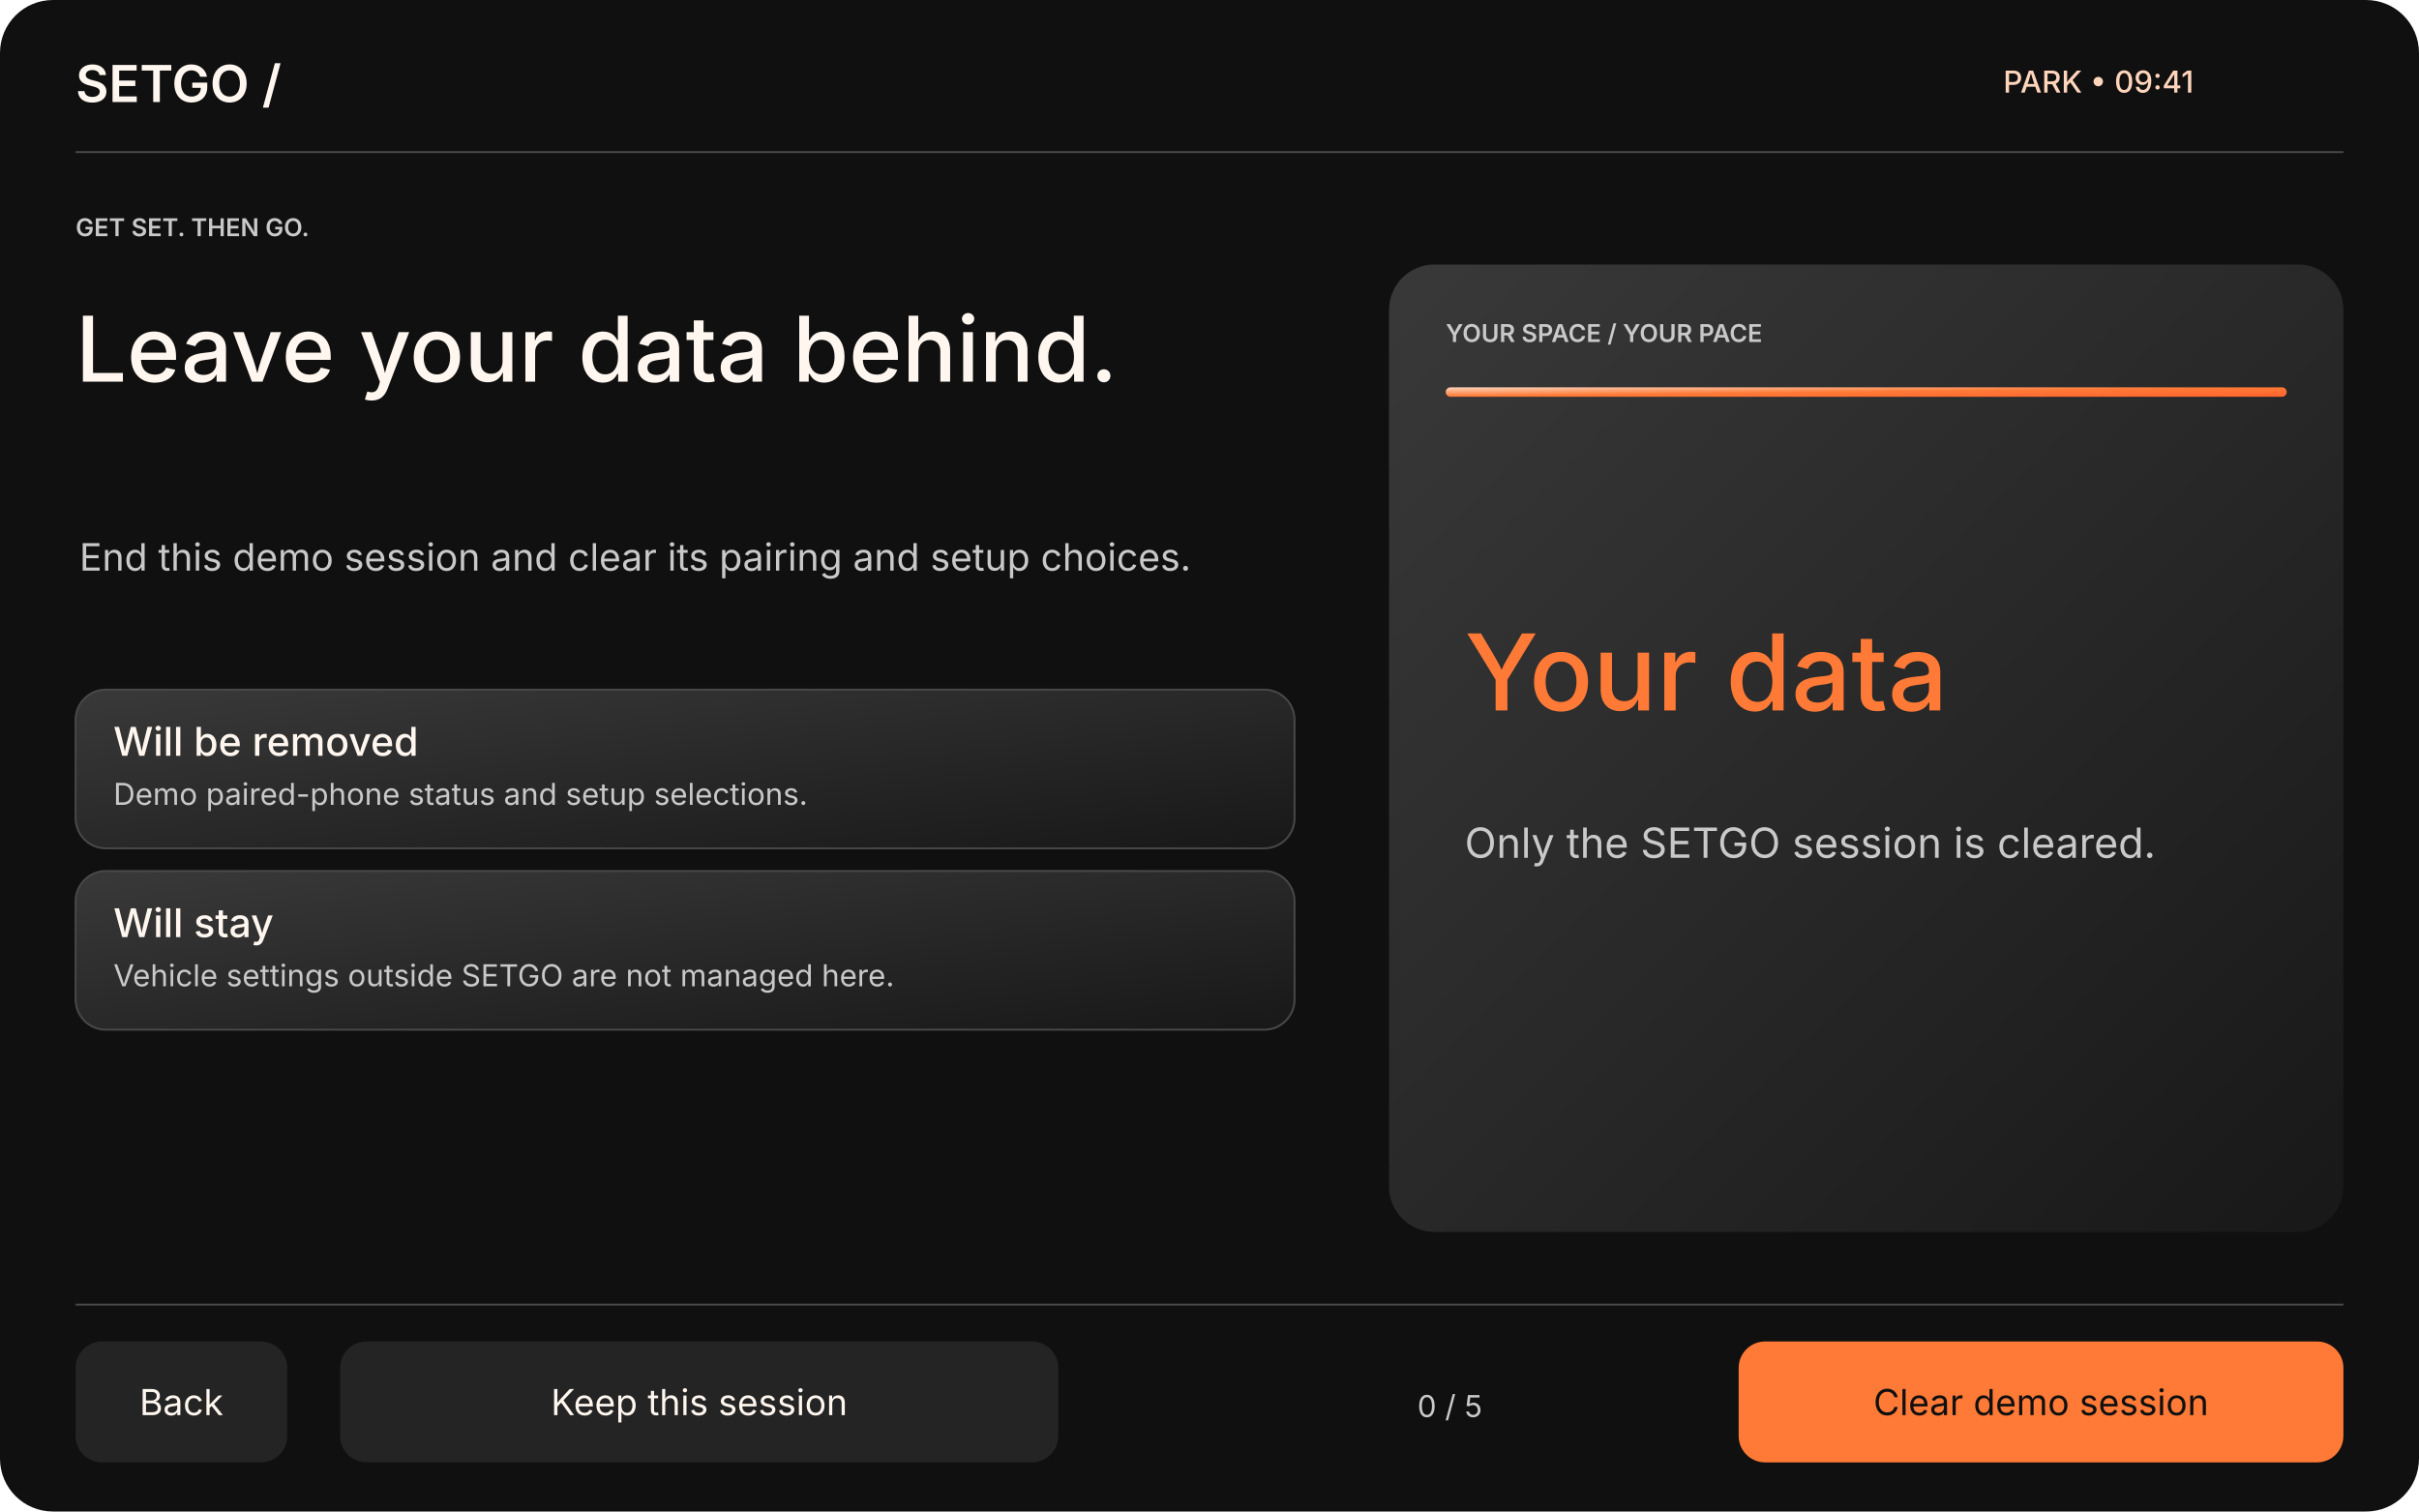
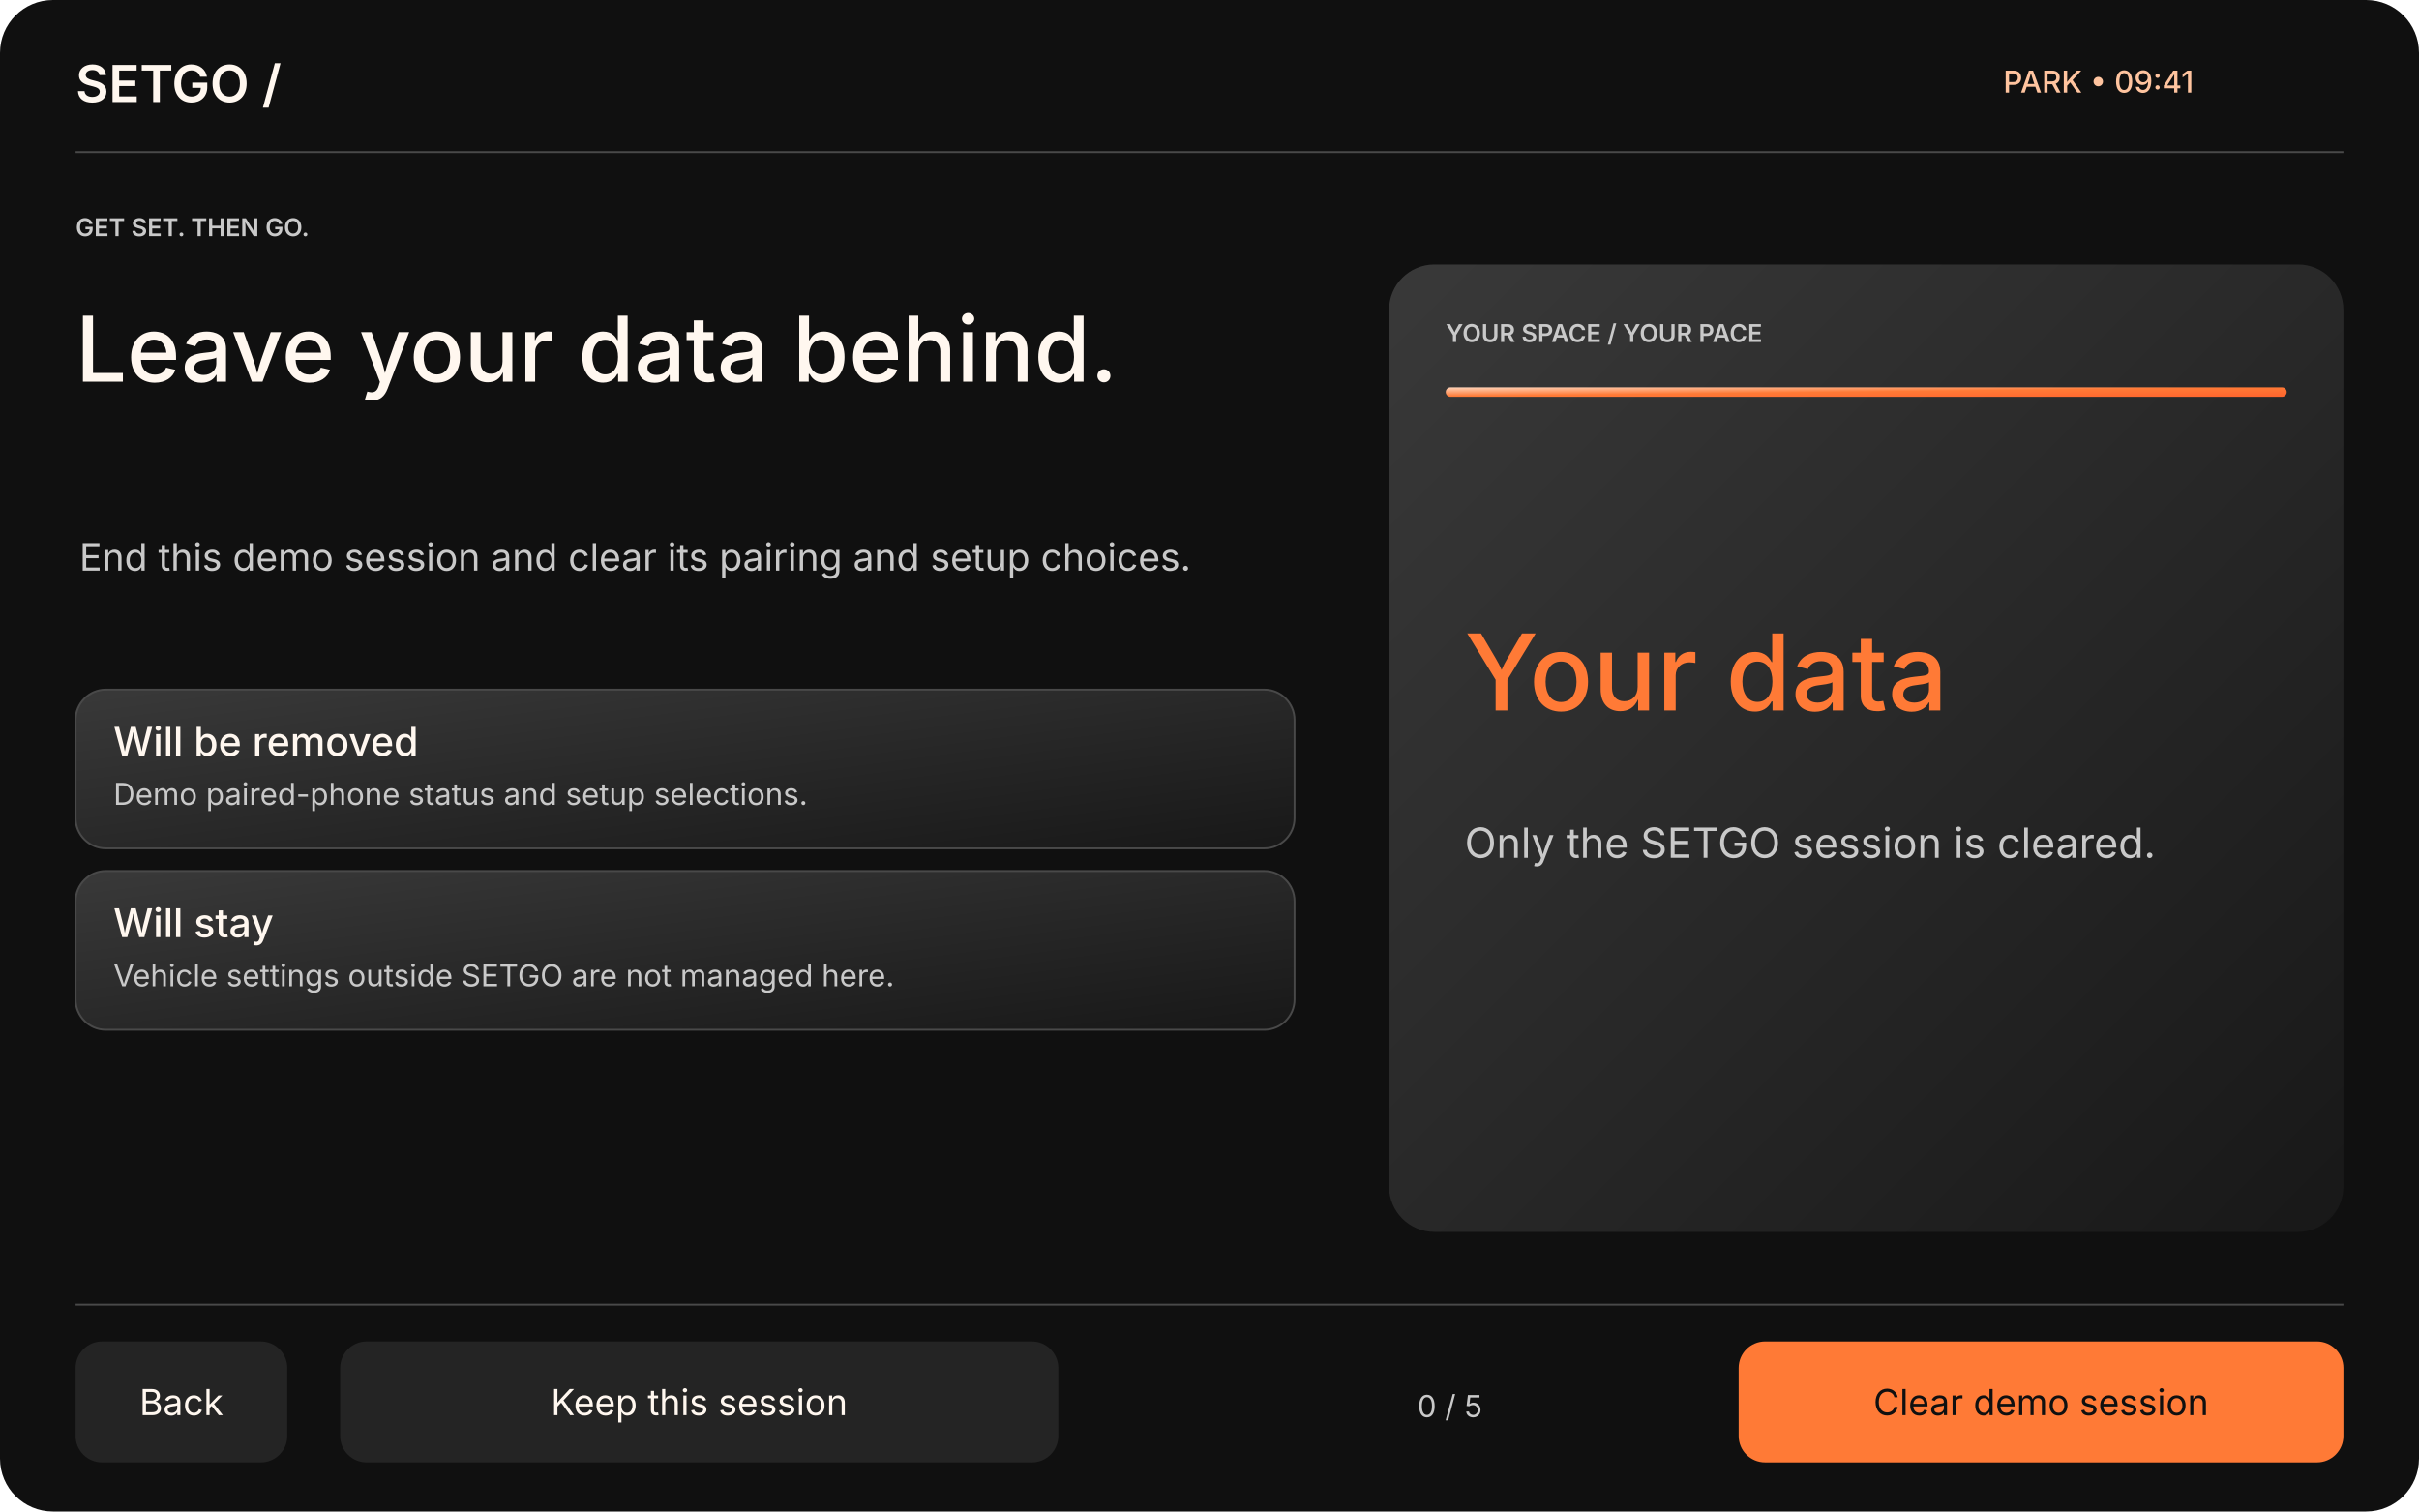
<svg xmlns="http://www.w3.org/2000/svg" width="1280" height="800" viewBox="0 0 1280 800">
  <defs>
    <linearGradient id="glass" x2="1" y2="1">
      <stop stop-color="#393939" />
      <stop offset="1" stop-color="#181818" />
    </linearGradient>
    <linearGradient id="signature" x1="0" y1="0" x2="1" y2="1">
      <stop stop-color="#FFD5BB" />
      <stop offset=".48" stop-color="#FF7A36" />
      <stop offset="1" stop-color="#FF642D" />
    </linearGradient>
  </defs>
  <rect x="0" y="0" width="1280" height="800" rx="28" fill="#101010" stroke="none" />
  <text x="40" y="54.0" font-family="Inter,Arial,sans-serif" font-size="27" font-weight="600" fill="#FFF7EF">SETGO /</text>
-   <text x="1060" y="49.0" font-family="Inter,Arial,sans-serif" font-size="16" font-weight="500" fill="#FFD5BB">PARK  •  09:41</text>
+   <text x="1060" y="49.0" font-family="Inter,Arial,sans-serif" font-size="16" font-weight="500" fill="#FFC49F">PARK  •  09:41</text>
  <rect x="40" y="80" width="1200" height="1" rx="0" fill="#494949" stroke="none" />
  <text x="40" y="125.0" font-family="Inter,Arial,sans-serif" font-size="13" font-weight="600" fill="#C9C9C9">GET SET. THEN GO.</text>
  <text x="40" y="202.0" font-family="Inter,Arial,sans-serif" font-size="48" font-weight="500" fill="#FFF7EF">Leave your data behind.</text>
  <text x="42" y="302.0" font-family="Inter,Arial,sans-serif" font-size="20" font-weight="400" fill="#C9C9C9">End this demo session and clear its pairing and setup choices.</text>
  <rect x="40" y="365" width="645" height="84" rx="16" fill="url(#glass)" stroke="#494949" />
  <text x="60" y="400.0" font-family="Inter,Arial,sans-serif" font-size="21" font-weight="500" fill="#FFF7EF">Will be removed</text>
  <text x="60" y="426.0" font-family="Inter,Arial,sans-serif" font-size="16" font-weight="400" fill="#C9C9C9">Demo paired-phone status and setup selections.</text>
  <rect x="40" y="461" width="645" height="84" rx="16" fill="url(#glass)" stroke="#494949" />
  <text x="60" y="496.0" font-family="Inter,Arial,sans-serif" font-size="21" font-weight="500" fill="#FFF7EF">Will stay</text>
  <text x="60" y="522.0" font-family="Inter,Arial,sans-serif" font-size="16" font-weight="400" fill="#C9C9C9">Vehicle settings outside SETGO are not managed here.</text>
  <rect x="735" y="140" width="505" height="512" rx="24" fill="url(#glass)" stroke="none" />
  <text x="765" y="181.0" font-family="Inter,Arial,sans-serif" font-size="13" font-weight="600" fill="#C9C9C9">YOUR SPACE / YOUR PACE</text>
  <text x="775" y="376.0" font-family="Inter,Arial,sans-serif" font-size="56" font-weight="500" fill="#FF7A36">Your data</text>
  <text x="775" y="454.0" font-family="Inter,Arial,sans-serif" font-size="22" font-weight="400" fill="#C9C9C9">Only the SETGO session is cleared.</text>
  <rect x="40" y="690" width="1200" height="1" rx="0" fill="#494949" stroke="none" />
  <rect x="40" y="710" width="112" height="64" rx="14" fill="#242424" />
  <text x="96.0" y="749" text-anchor="middle" font-family="Inter,Arial,sans-serif" font-size="19" fill="#FFF7EF">Back</text>
  <rect x="920" y="710" width="320" height="64" rx="14" fill="#FF7A36" />
  <text x="1080.0" y="749" text-anchor="middle" font-family="Inter,Arial,sans-serif" font-size="19" fill="#101010">Clear demo session</text>
  <rect x="180" y="710" width="380" height="64" rx="14" fill="#242424" />
  <text x="370.0" y="749" text-anchor="middle" font-family="Inter,Arial,sans-serif" font-size="19" fill="#FFF7EF">Keep this session</text>
  <text x="750" y="750.0" font-family="Inter,Arial,sans-serif" font-size="16" font-weight="400" fill="#C9C9C9">0 / 5</text>
  <rect x="765" y="205" width="445" height="5" rx="2.5" fill="url(#signature)" />
</svg>
